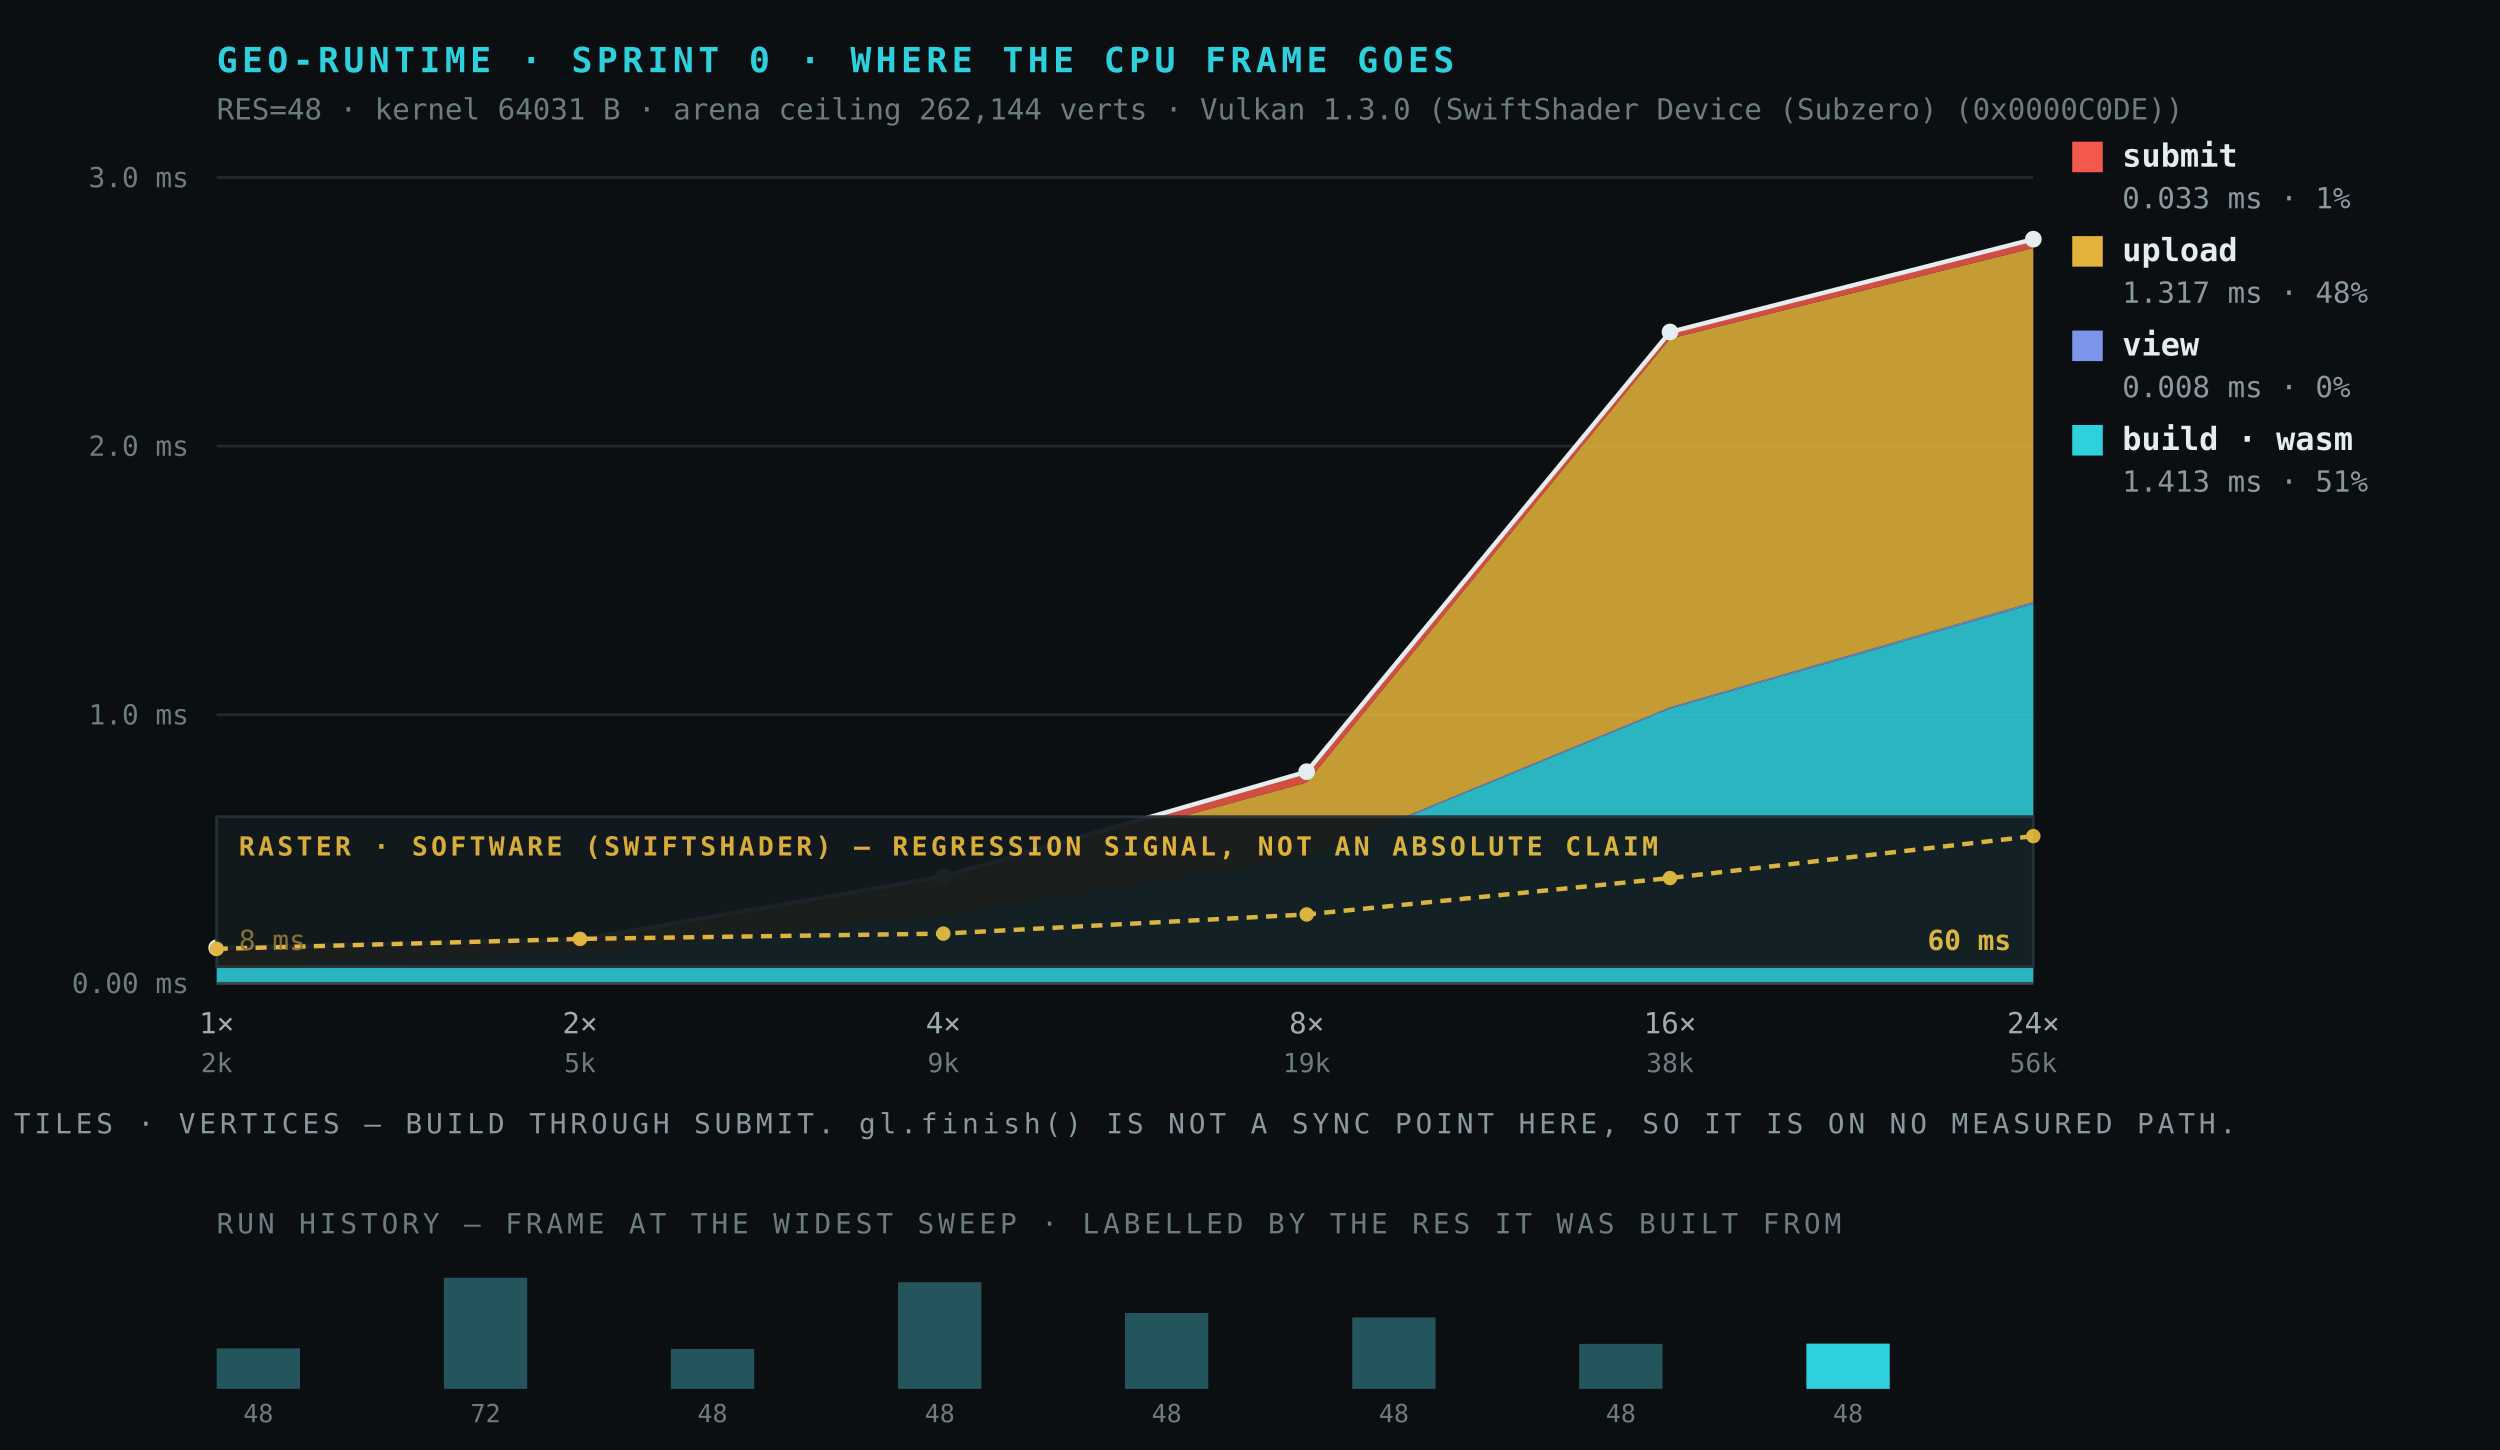
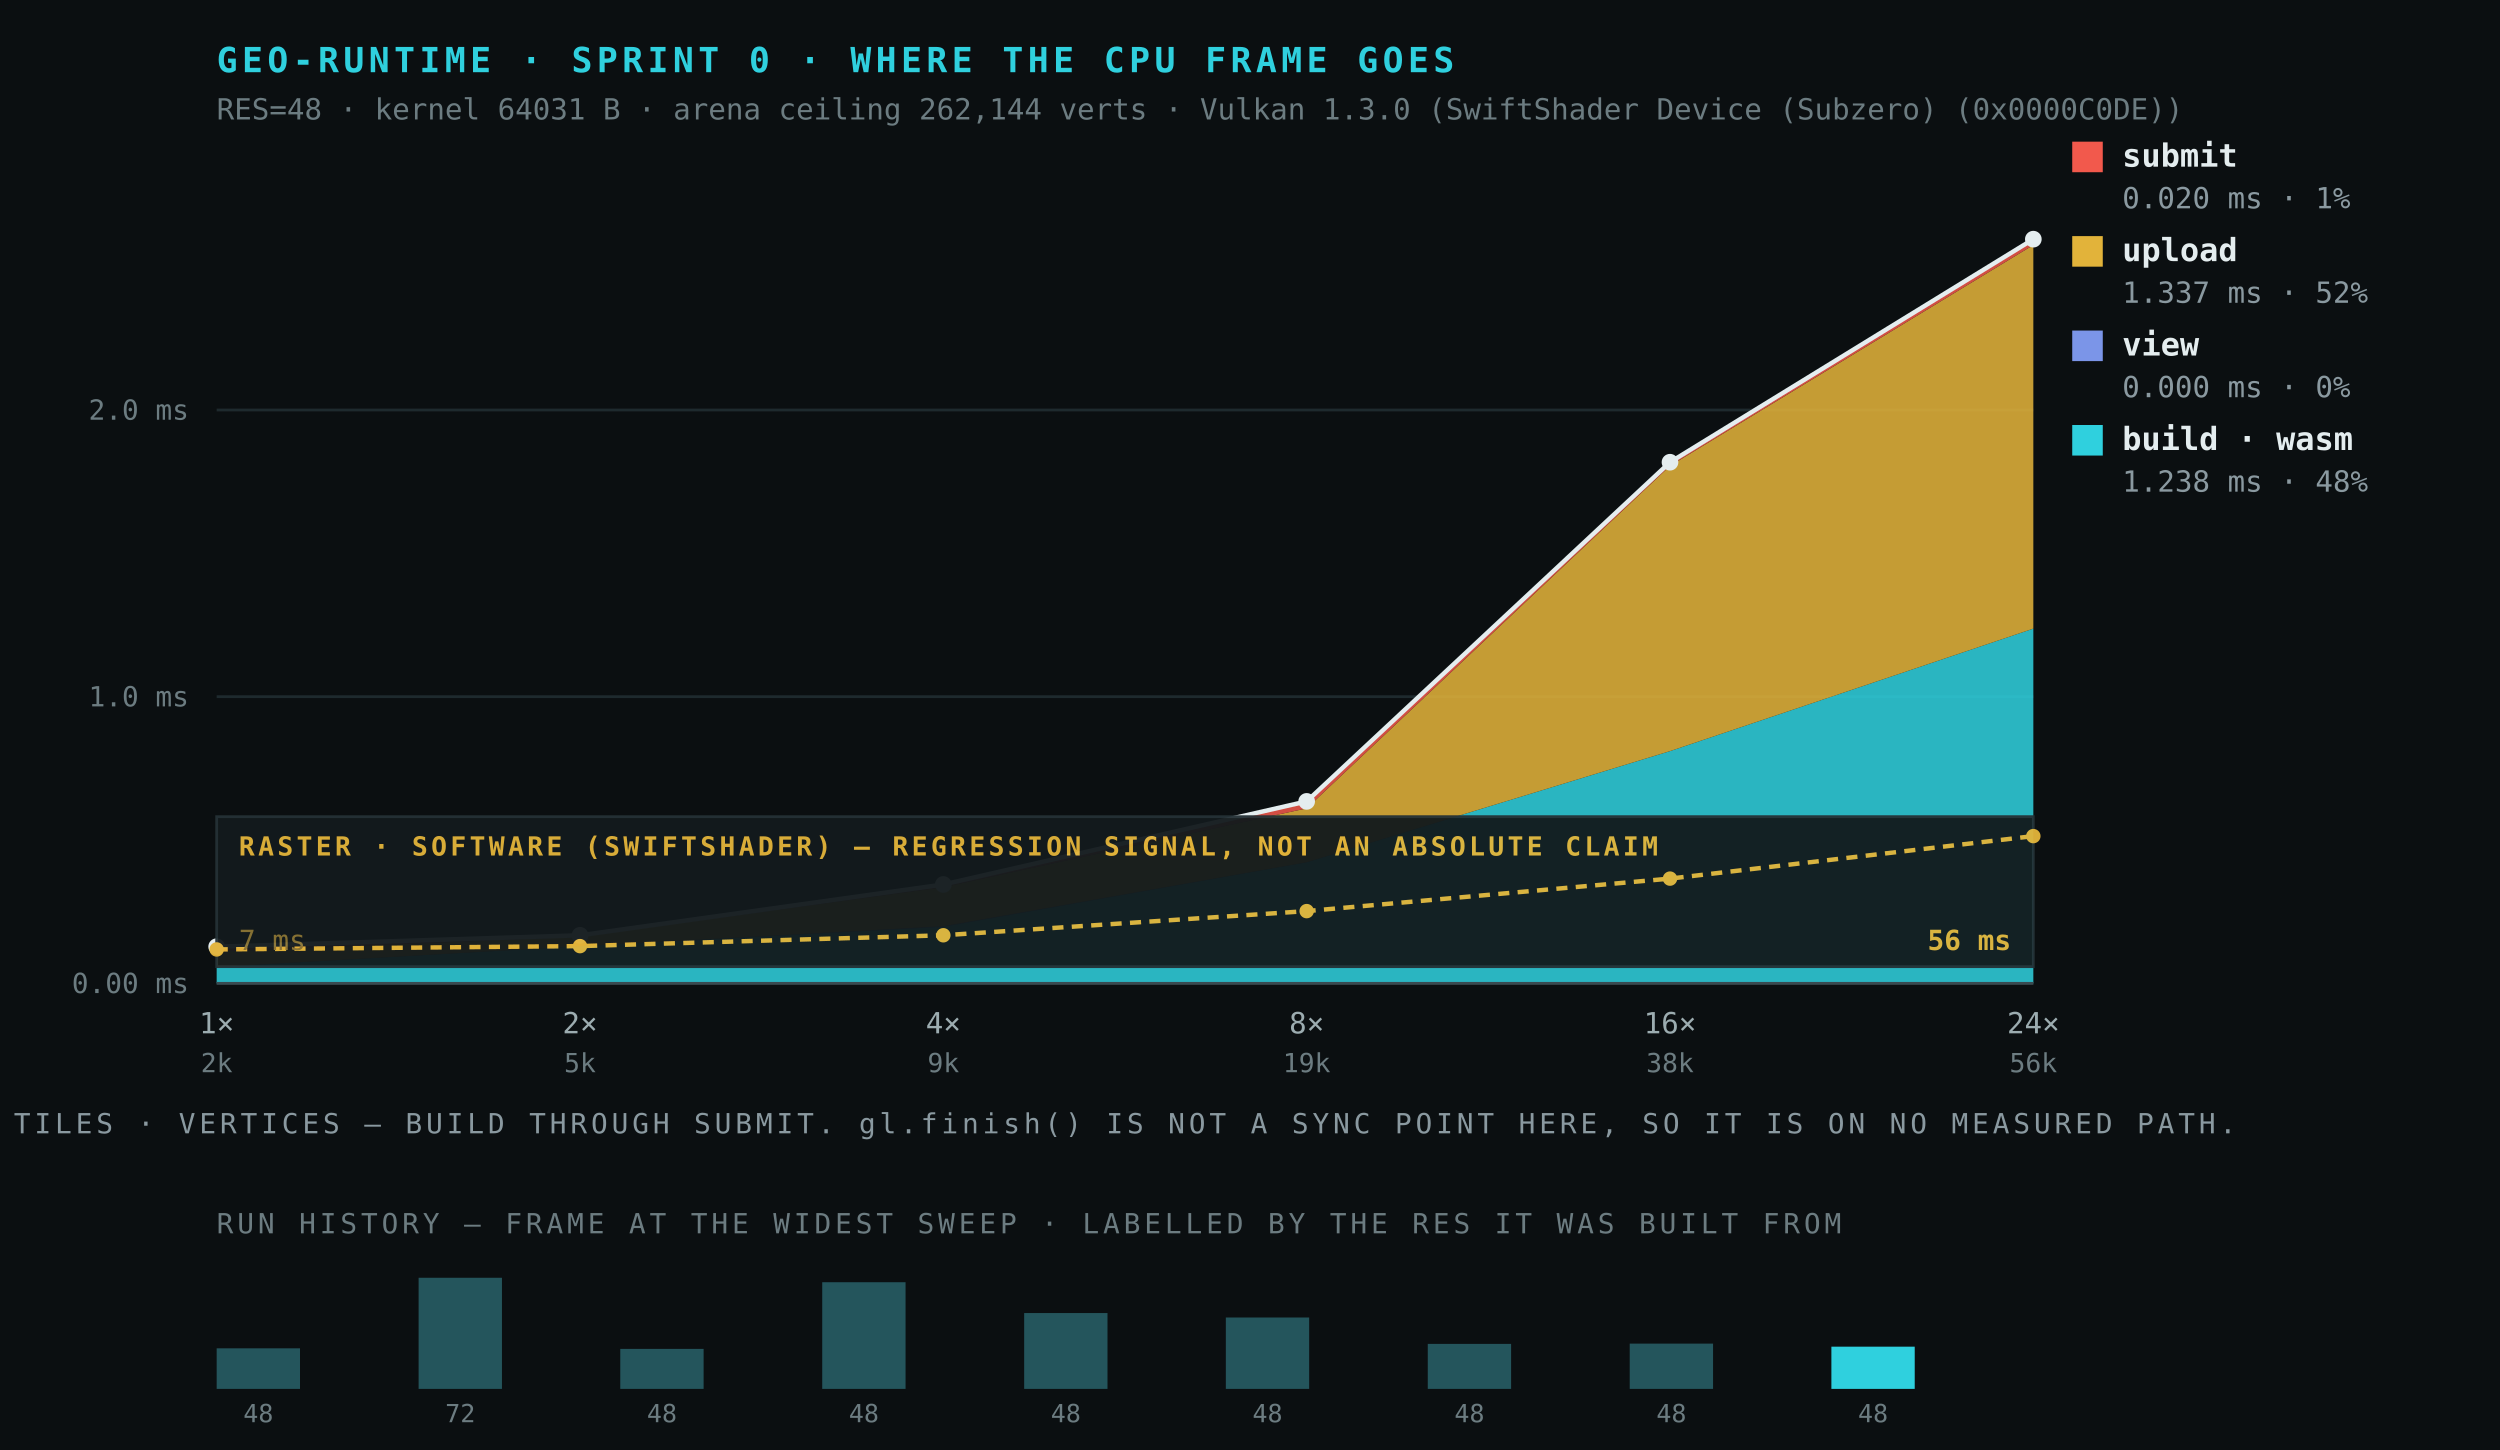
<svg xmlns="http://www.w3.org/2000/svg" viewBox="0 0 900 522" width="900" height="522" font-family="JetBrains Mono, ui-monospace, Menlo, monospace">
  <rect width="900" height="522" fill="#0B0F11" />
  <text x="78" y="26" font-size="12.5" fill="#2FD0DE" font-weight="700" letter-spacing="1.6">GEO-RUNTIME · SPRINT 0 · WHERE THE CPU FRAME GOES</text>
  <text x="78" y="43" font-size="10.5" fill="#6C7C81">RES=48 · kernel 64031 B · arena ceiling 262,144 verts · Vulkan 1.3.0 (SwiftShader Device (Subzero) (0x0000C0DE))</text>
  <line x1="78" y1="354.0" x2="732" y2="354.0" stroke="#1E2A2E" />
  <text x="68" y="357.5" font-size="10" fill="#6C7C81" text-anchor="end">0.00 ms</text>
-   <line x1="78" y1="257.3" x2="732" y2="257.3" stroke="#1E2A2E" />
-   <text x="68" y="260.8" font-size="10" fill="#6C7C81" text-anchor="end">1.0 ms</text>
-   <line x1="78" y1="160.6" x2="732" y2="160.6" stroke="#1E2A2E" />
-   <text x="68" y="164.1" font-size="10" fill="#6C7C81" text-anchor="end">2.0 ms</text>
-   <line x1="78" y1="63.9" x2="732" y2="63.9" stroke="#1E2A2E" />
-   <text x="68" y="67.4" font-size="10" fill="#6C7C81" text-anchor="end">3.0 ms</text>
-   <polygon points="78.0,348.0 208.8,343.4 339.6,329.3 470.4,309.0 601.2,255.1 732.0,217.4 732.0,354.0 601.2,354.0 470.4,354.0 339.6,354.0 208.8,354.0 78.0,354.0" fill="#2FD0DE" fill-opacity="0.86" />
-   <polygon points="78.0,348.0 208.8,342.9 339.6,329.3 470.4,308.6 601.2,254.6 732.0,216.7 732.0,217.4 601.2,255.1 470.4,309.0 339.6,329.3 208.8,343.4 78.0,348.0" fill="#7B95E8" fill-opacity="0.86" />
-   <polygon points="78.0,342.4 208.8,339.7 339.6,317.3 470.4,281.7 601.2,121.9 732.0,89.3 732.0,216.7 601.2,254.6 470.4,308.6 339.6,329.3 208.8,342.9 78.0,348.0" fill="#E2B33A" fill-opacity="0.86" />
-   <polygon points="78.0,341.2 208.8,338.3 339.6,315.6 470.4,277.8 601.2,119.5 732.0,86.1 732.0,89.3 601.2,121.9 470.4,281.7 339.6,317.3 208.8,339.7 78.0,342.4" fill="#F2594C" fill-opacity="0.86" />
-   <polyline points="78.0,341.2 208.8,338.3 339.6,315.6 470.4,277.8 601.2,119.5 732.0,86.1" fill="none" stroke="#E4EDEF" stroke-width="1.6" />
-   <circle cx="78.0" cy="341.2" r="3" fill="#E4EDEF" />
-   <circle cx="208.8" cy="338.3" r="3" fill="#E4EDEF" />
-   <circle cx="339.6" cy="315.6" r="3" fill="#E4EDEF" />
-   <circle cx="470.4" cy="277.8" r="3" fill="#E4EDEF" />
-   <circle cx="601.2" cy="119.5" r="3" fill="#E4EDEF" />
+   <line x1="78" y1="250.8" x2="732" y2="250.8" stroke="#1E2A2E" />
+   <text x="68" y="254.3" font-size="10" fill="#6C7C81" text-anchor="end">1.0 ms</text>
+   <line x1="78" y1="147.6" x2="732" y2="147.6" stroke="#1E2A2E" />
+   <text x="68" y="151.1" font-size="10" fill="#6C7C81" text-anchor="end">2.0 ms</text>
+   <polygon points="78.0,348.1 208.8,340.6 339.6,333.6 470.4,310.4 601.2,270.4 732.0,226.3 732.0,354.0 601.2,354.0 470.4,354.0 339.6,354.0 208.8,354.0 78.0,354.0" fill="#2FD0DE" fill-opacity="0.86" />
+   <polygon points="78.0,348.1 208.8,340.6 339.6,333.4 470.4,310.4 601.2,270.4 732.0,226.3 732.0,226.3 601.2,270.4 470.4,310.4 339.6,333.6 208.8,340.6 78.0,348.1" fill="#7B95E8" fill-opacity="0.86" />
+   <polygon points="78.0,342.6 208.8,337.2 339.6,319.4 470.4,291.0 601.2,167.7 732.0,88.2 732.0,226.3 601.2,270.4 470.4,310.4 339.6,333.4 208.8,340.6 78.0,348.1" fill="#E2B33A" fill-opacity="0.86" />
+   <polygon points="78.0,340.8 208.8,336.7 339.6,318.4 470.4,288.5 601.2,166.4 732.0,86.1 732.0,88.2 601.2,167.7 470.4,291.0 339.6,319.4 208.8,337.2 78.0,342.6" fill="#F2594C" fill-opacity="0.86" />
+   <polyline points="78.0,340.8 208.8,336.7 339.6,318.4 470.4,288.5 601.2,166.4 732.0,86.1" fill="none" stroke="#E4EDEF" stroke-width="1.6" />
+   <circle cx="78.0" cy="340.8" r="3" fill="#E4EDEF" />
+   <circle cx="208.8" cy="336.7" r="3" fill="#E4EDEF" />
+   <circle cx="339.6" cy="318.4" r="3" fill="#E4EDEF" />
+   <circle cx="470.4" cy="288.5" r="3" fill="#E4EDEF" />
+   <circle cx="601.2" cy="166.4" r="3" fill="#E4EDEF" />
  <circle cx="732.0" cy="86.1" r="3" fill="#E4EDEF" />
  <line x1="78" y1="354" x2="732" y2="354" stroke="#3A4A50" />
  <text x="78.0" y="372" font-size="10.5" fill="#9CACB0" text-anchor="middle">1×</text>
  <text x="78.0" y="386" font-size="9.5" fill="#6C7C81" text-anchor="middle">2k</text>
  <text x="208.8" y="372" font-size="10.5" fill="#9CACB0" text-anchor="middle">2×</text>
  <text x="208.8" y="386" font-size="9.5" fill="#6C7C81" text-anchor="middle">5k</text>
  <text x="339.6" y="372" font-size="10.5" fill="#9CACB0" text-anchor="middle">4×</text>
  <text x="339.6" y="386" font-size="9.5" fill="#6C7C81" text-anchor="middle">9k</text>
  <text x="470.4" y="372" font-size="10.5" fill="#9CACB0" text-anchor="middle">8×</text>
  <text x="470.4" y="386" font-size="9.5" fill="#6C7C81" text-anchor="middle">19k</text>
  <text x="601.2" y="372" font-size="10.5" fill="#9CACB0" text-anchor="middle">16×</text>
  <text x="601.2" y="386" font-size="9.5" fill="#6C7C81" text-anchor="middle">38k</text>
  <text x="732.0" y="372" font-size="10.5" fill="#9CACB0" text-anchor="middle">24×</text>
  <text x="732.0" y="386" font-size="9.5" fill="#6C7C81" text-anchor="middle">56k</text>
  <text x="405" y="408" font-size="10" fill="#8A99A0" text-anchor="middle" letter-spacing="1.4">TILES · VERTICES — BUILD THROUGH SUBMIT. gl.finish() IS NOT A SYNC POINT HERE, SO IT IS ON NO MEASURED PATH.</text>
  <g transform="translate(746,60)">
    <rect width="11" height="11" y="-9" fill="#F2594C" />
    <text x="18" y="0" font-size="11.5" fill="#E4EDEF" font-weight="700">submit</text>
-     <text x="18" y="15" font-size="10.5" fill="#8A99A0">0.033 ms · 1%</text>
+     <text x="18" y="15" font-size="10.5" fill="#8A99A0">0.020 ms · 1%</text>
  </g>
  <g transform="translate(746,94)">
    <rect width="11" height="11" y="-9" fill="#E2B33A" />
    <text x="18" y="0" font-size="11.5" fill="#E4EDEF" font-weight="700">upload</text>
-     <text x="18" y="15" font-size="10.5" fill="#8A99A0">1.317 ms · 48%</text>
+     <text x="18" y="15" font-size="10.5" fill="#8A99A0">1.337 ms · 52%</text>
  </g>
  <g transform="translate(746,128)">
    <rect width="11" height="11" y="-9" fill="#7B95E8" />
    <text x="18" y="0" font-size="11.5" fill="#E4EDEF" font-weight="700">view</text>
-     <text x="18" y="15" font-size="10.5" fill="#8A99A0">0.008 ms · 0%</text>
+     <text x="18" y="15" font-size="10.5" fill="#8A99A0">0.000 ms · 0%</text>
  </g>
  <g transform="translate(746,162)">
    <rect width="11" height="11" y="-9" fill="#2FD0DE" />
    <text x="18" y="0" font-size="11.5" fill="#E4EDEF" font-weight="700">build · wasm</text>
-     <text x="18" y="15" font-size="10.5" fill="#8A99A0">1.413 ms · 51%</text>
+     <text x="18" y="15" font-size="10.5" fill="#8A99A0">1.238 ms · 48%</text>
  </g>
  <g opacity="0.95">
    <rect x="78" y="294" width="654" height="54" fill="#12191C" stroke="#243035" />
-     <polyline points="78.0,341.6 208.8,338.0 339.6,336.1 470.4,329.2 601.2,316.1 732.0,301.0" fill="none" stroke="#E2B33A" stroke-width="1.6" stroke-dasharray="4 3" />
-     <circle cx="78.0" cy="341.6" r="2.6" fill="#E2B33A" />
-     <circle cx="208.8" cy="338.0" r="2.6" fill="#E2B33A" />
-     <circle cx="339.6" cy="336.1" r="2.6" fill="#E2B33A" />
-     <circle cx="470.4" cy="329.2" r="2.6" fill="#E2B33A" />
-     <circle cx="601.2" cy="316.1" r="2.6" fill="#E2B33A" />
+     <polyline points="78.0,341.8 208.8,340.6 339.6,336.7 470.4,328.0 601.2,316.3 732.0,301.0" fill="none" stroke="#E2B33A" stroke-width="1.6" stroke-dasharray="4 3" />
+     <circle cx="78.0" cy="341.8" r="2.6" fill="#E2B33A" />
+     <circle cx="208.8" cy="340.6" r="2.6" fill="#E2B33A" />
+     <circle cx="339.6" cy="336.7" r="2.6" fill="#E2B33A" />
+     <circle cx="470.4" cy="328.0" r="2.6" fill="#E2B33A" />
+     <circle cx="601.2" cy="316.3" r="2.6" fill="#E2B33A" />
    <circle cx="732.0" cy="301.0" r="2.6" fill="#E2B33A" />
    <text x="86" y="308" font-size="9.5" fill="#E2B33A" font-weight="700" letter-spacing="1.2">RASTER · SOFTWARE (SWIFTSHADER) — REGRESSION SIGNAL, NOT AN ABSOLUTE CLAIM</text>
-     <text x="724" y="342" font-size="10" fill="#E2B33A" text-anchor="end" font-weight="700">60 ms</text>
-     <text x="86" y="342" font-size="10" fill="#8A7534">8 ms</text>
+     <text x="724" y="342" font-size="10" fill="#E2B33A" text-anchor="end" font-weight="700">56 ms</text>
+     <text x="86" y="342" font-size="10" fill="#8A7534">7 ms</text>
  </g>
  <text x="78" y="444" font-size="10" fill="#6C7C81" letter-spacing="1.4">RUN HISTORY — FRAME AT THE WIDEST SWEEP · LABELLED BY THE RES IT WAS BUILT FROM</text>
  <rect x="78.0" y="485.4" width="30.0" height="14.6" fill="#24555C" />
  <text x="93.0" y="512" font-size="9" fill="#6C7C81" text-anchor="middle">48</text>
-   <rect x="159.8" y="460.0" width="30.0" height="40.0" fill="#24555C" />
-   <text x="174.8" y="512" font-size="9" fill="#6C7C81" text-anchor="middle">72</text>
-   <rect x="241.5" y="485.6" width="30.0" height="14.4" fill="#24555C" />
-   <text x="256.5" y="512" font-size="9" fill="#6C7C81" text-anchor="middle">48</text>
-   <rect x="323.3" y="461.6" width="30.0" height="38.4" fill="#24555C" />
-   <text x="338.3" y="512" font-size="9" fill="#6C7C81" text-anchor="middle">48</text>
-   <rect x="405.0" y="472.7" width="30.0" height="27.3" fill="#24555C" />
-   <text x="420.0" y="512" font-size="9" fill="#6C7C81" text-anchor="middle">48</text>
-   <rect x="486.8" y="474.3" width="30.0" height="25.7" fill="#24555C" />
-   <text x="501.8" y="512" font-size="9" fill="#6C7C81" text-anchor="middle">48</text>
-   <rect x="568.5" y="483.8" width="30.0" height="16.2" fill="#24555C" />
-   <text x="583.5" y="512" font-size="9" fill="#6C7C81" text-anchor="middle">48</text>
-   <rect x="650.3" y="483.7" width="30.0" height="16.3" fill="#2FD0DE" />
-   <text x="665.3" y="512" font-size="9" fill="#6C7C81" text-anchor="middle">48</text>
+   <rect x="150.7" y="460.0" width="30.0" height="40.0" fill="#24555C" />
+   <text x="165.7" y="512" font-size="9" fill="#6C7C81" text-anchor="middle">72</text>
+   <rect x="223.3" y="485.6" width="30.0" height="14.4" fill="#24555C" />
+   <text x="238.3" y="512" font-size="9" fill="#6C7C81" text-anchor="middle">48</text>
+   <rect x="296.0" y="461.6" width="30.0" height="38.4" fill="#24555C" />
+   <text x="311.0" y="512" font-size="9" fill="#6C7C81" text-anchor="middle">48</text>
+   <rect x="368.7" y="472.7" width="30.0" height="27.3" fill="#24555C" />
+   <text x="383.7" y="512" font-size="9" fill="#6C7C81" text-anchor="middle">48</text>
+   <rect x="441.3" y="474.3" width="30.0" height="25.7" fill="#24555C" />
+   <text x="456.3" y="512" font-size="9" fill="#6C7C81" text-anchor="middle">48</text>
+   <rect x="514.0" y="483.8" width="30.0" height="16.2" fill="#24555C" />
+   <text x="529.0" y="512" font-size="9" fill="#6C7C81" text-anchor="middle">48</text>
+   <rect x="586.7" y="483.7" width="30.0" height="16.3" fill="#24555C" />
+   <text x="601.7" y="512" font-size="9" fill="#6C7C81" text-anchor="middle">48</text>
+   <rect x="659.3" y="484.8" width="30.0" height="15.2" fill="#2FD0DE" />
+   <text x="674.3" y="512" font-size="9" fill="#6C7C81" text-anchor="middle">48</text>
</svg>
